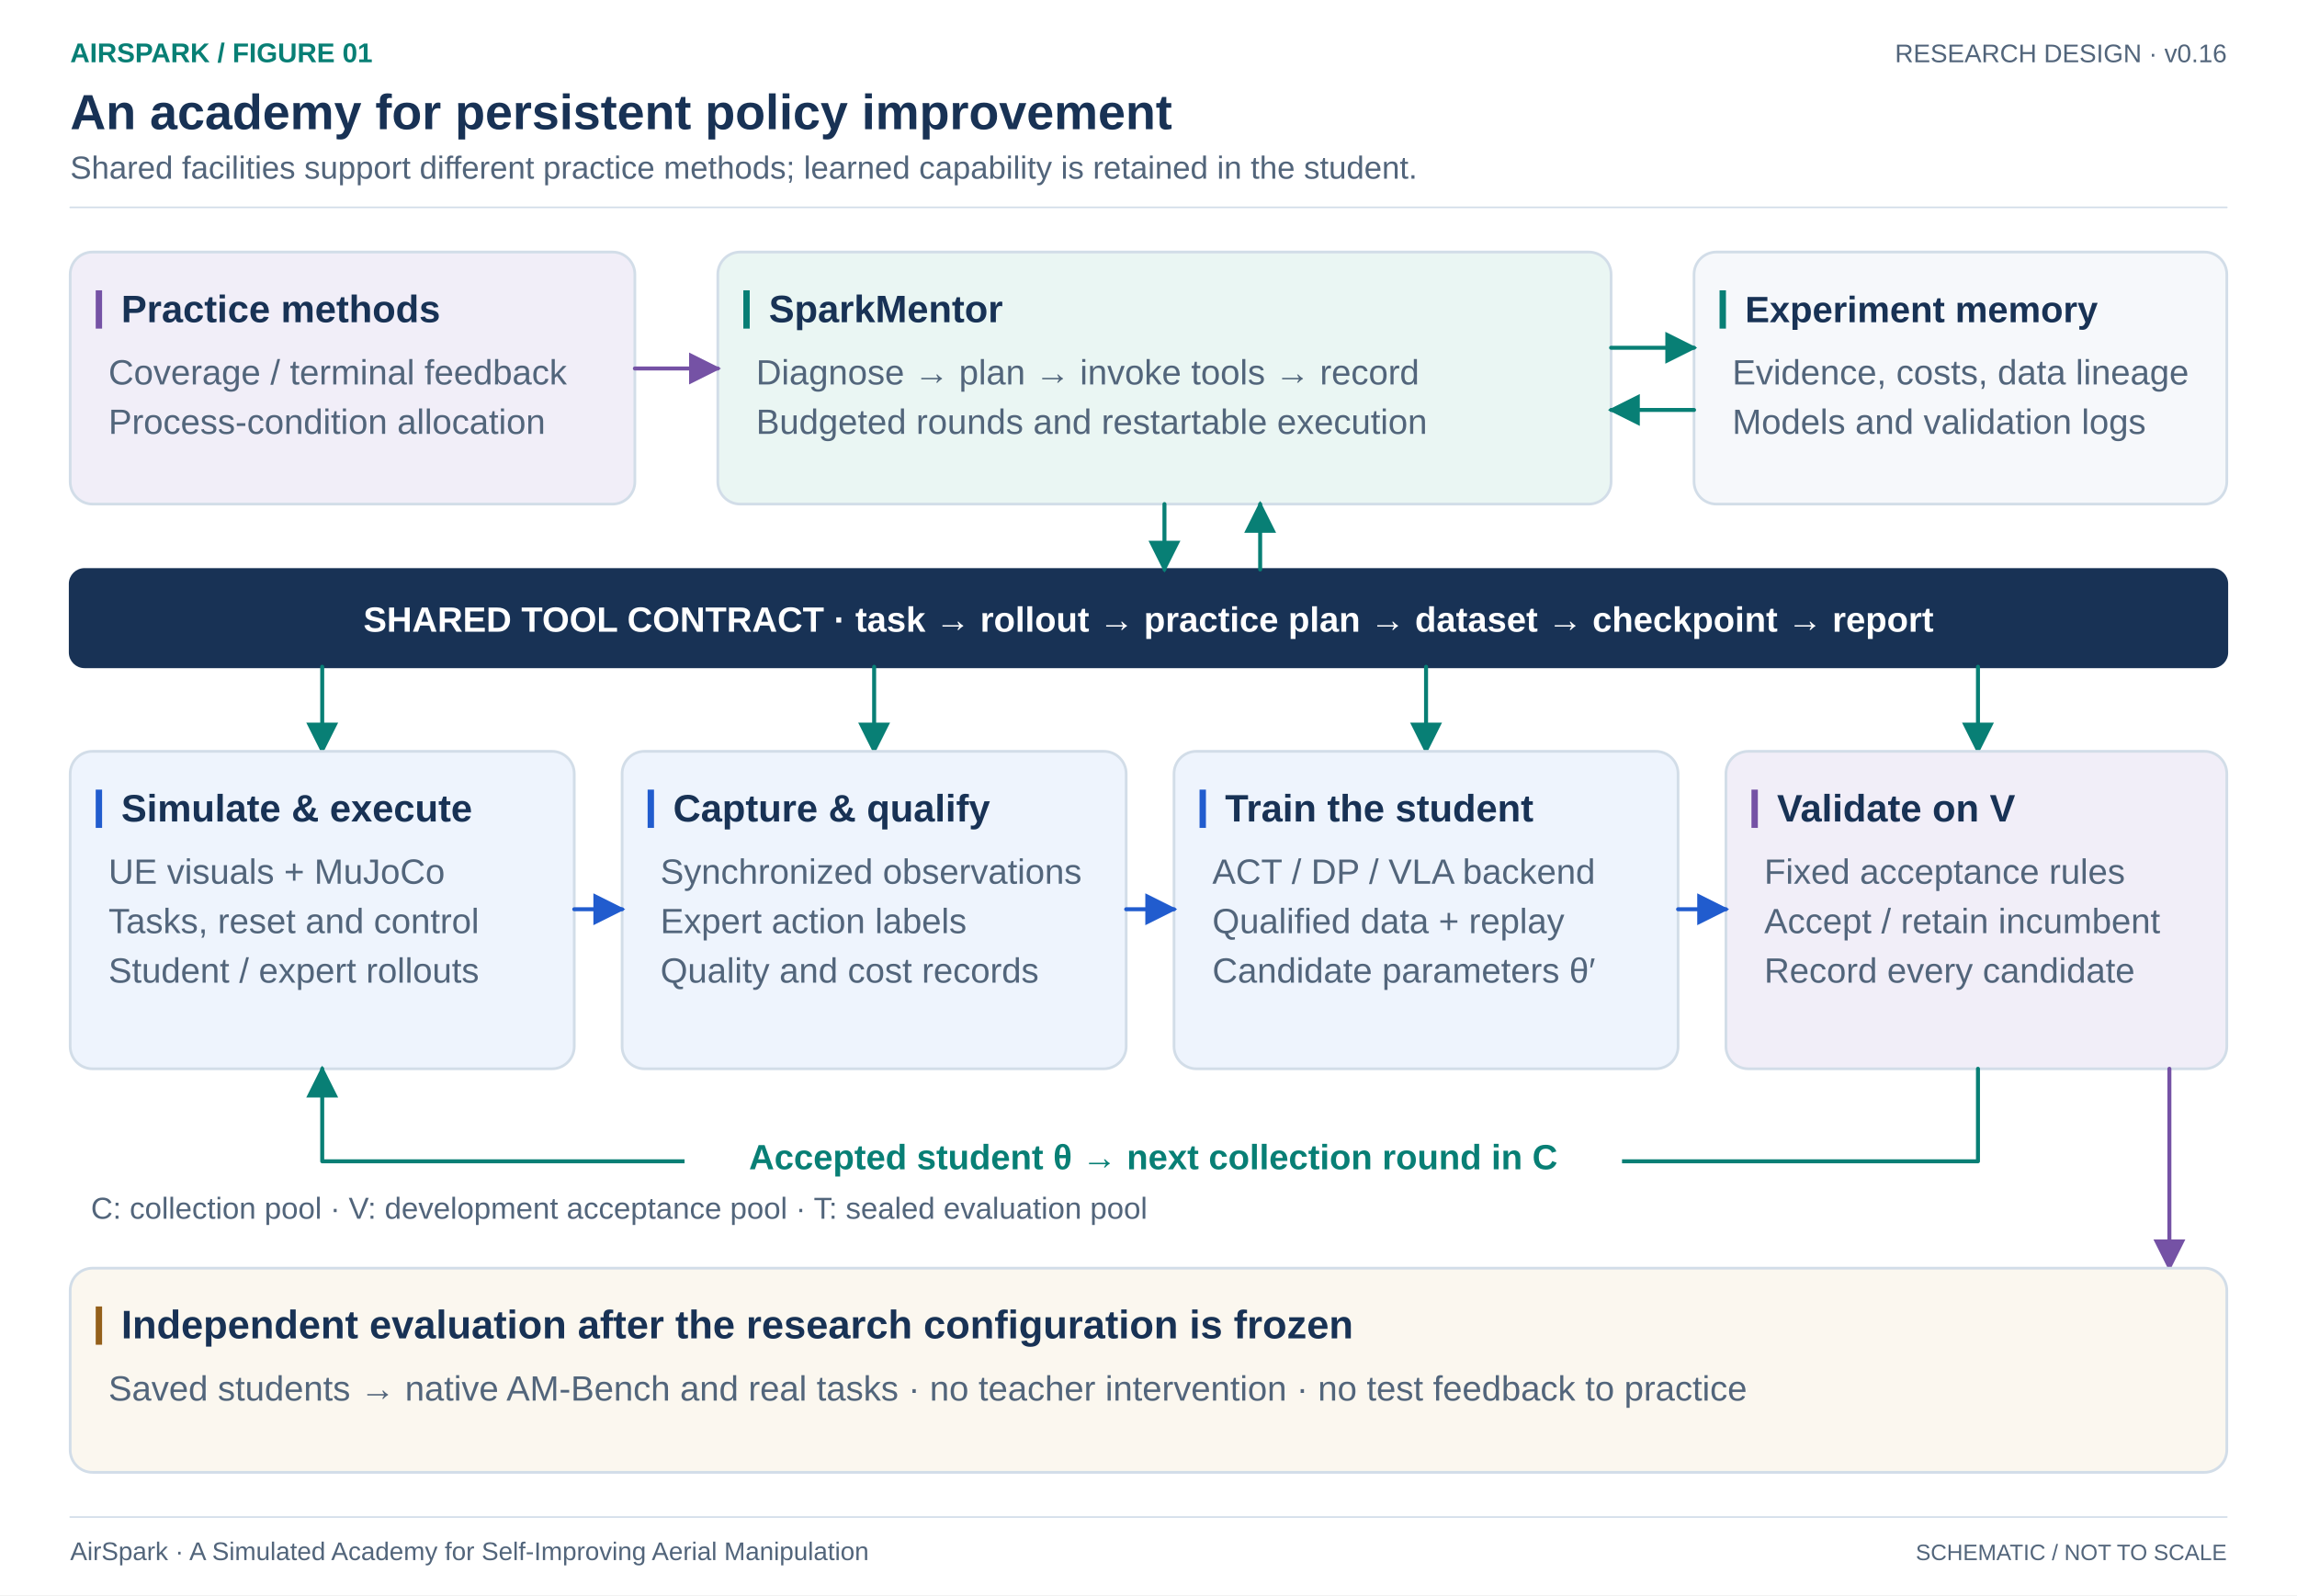
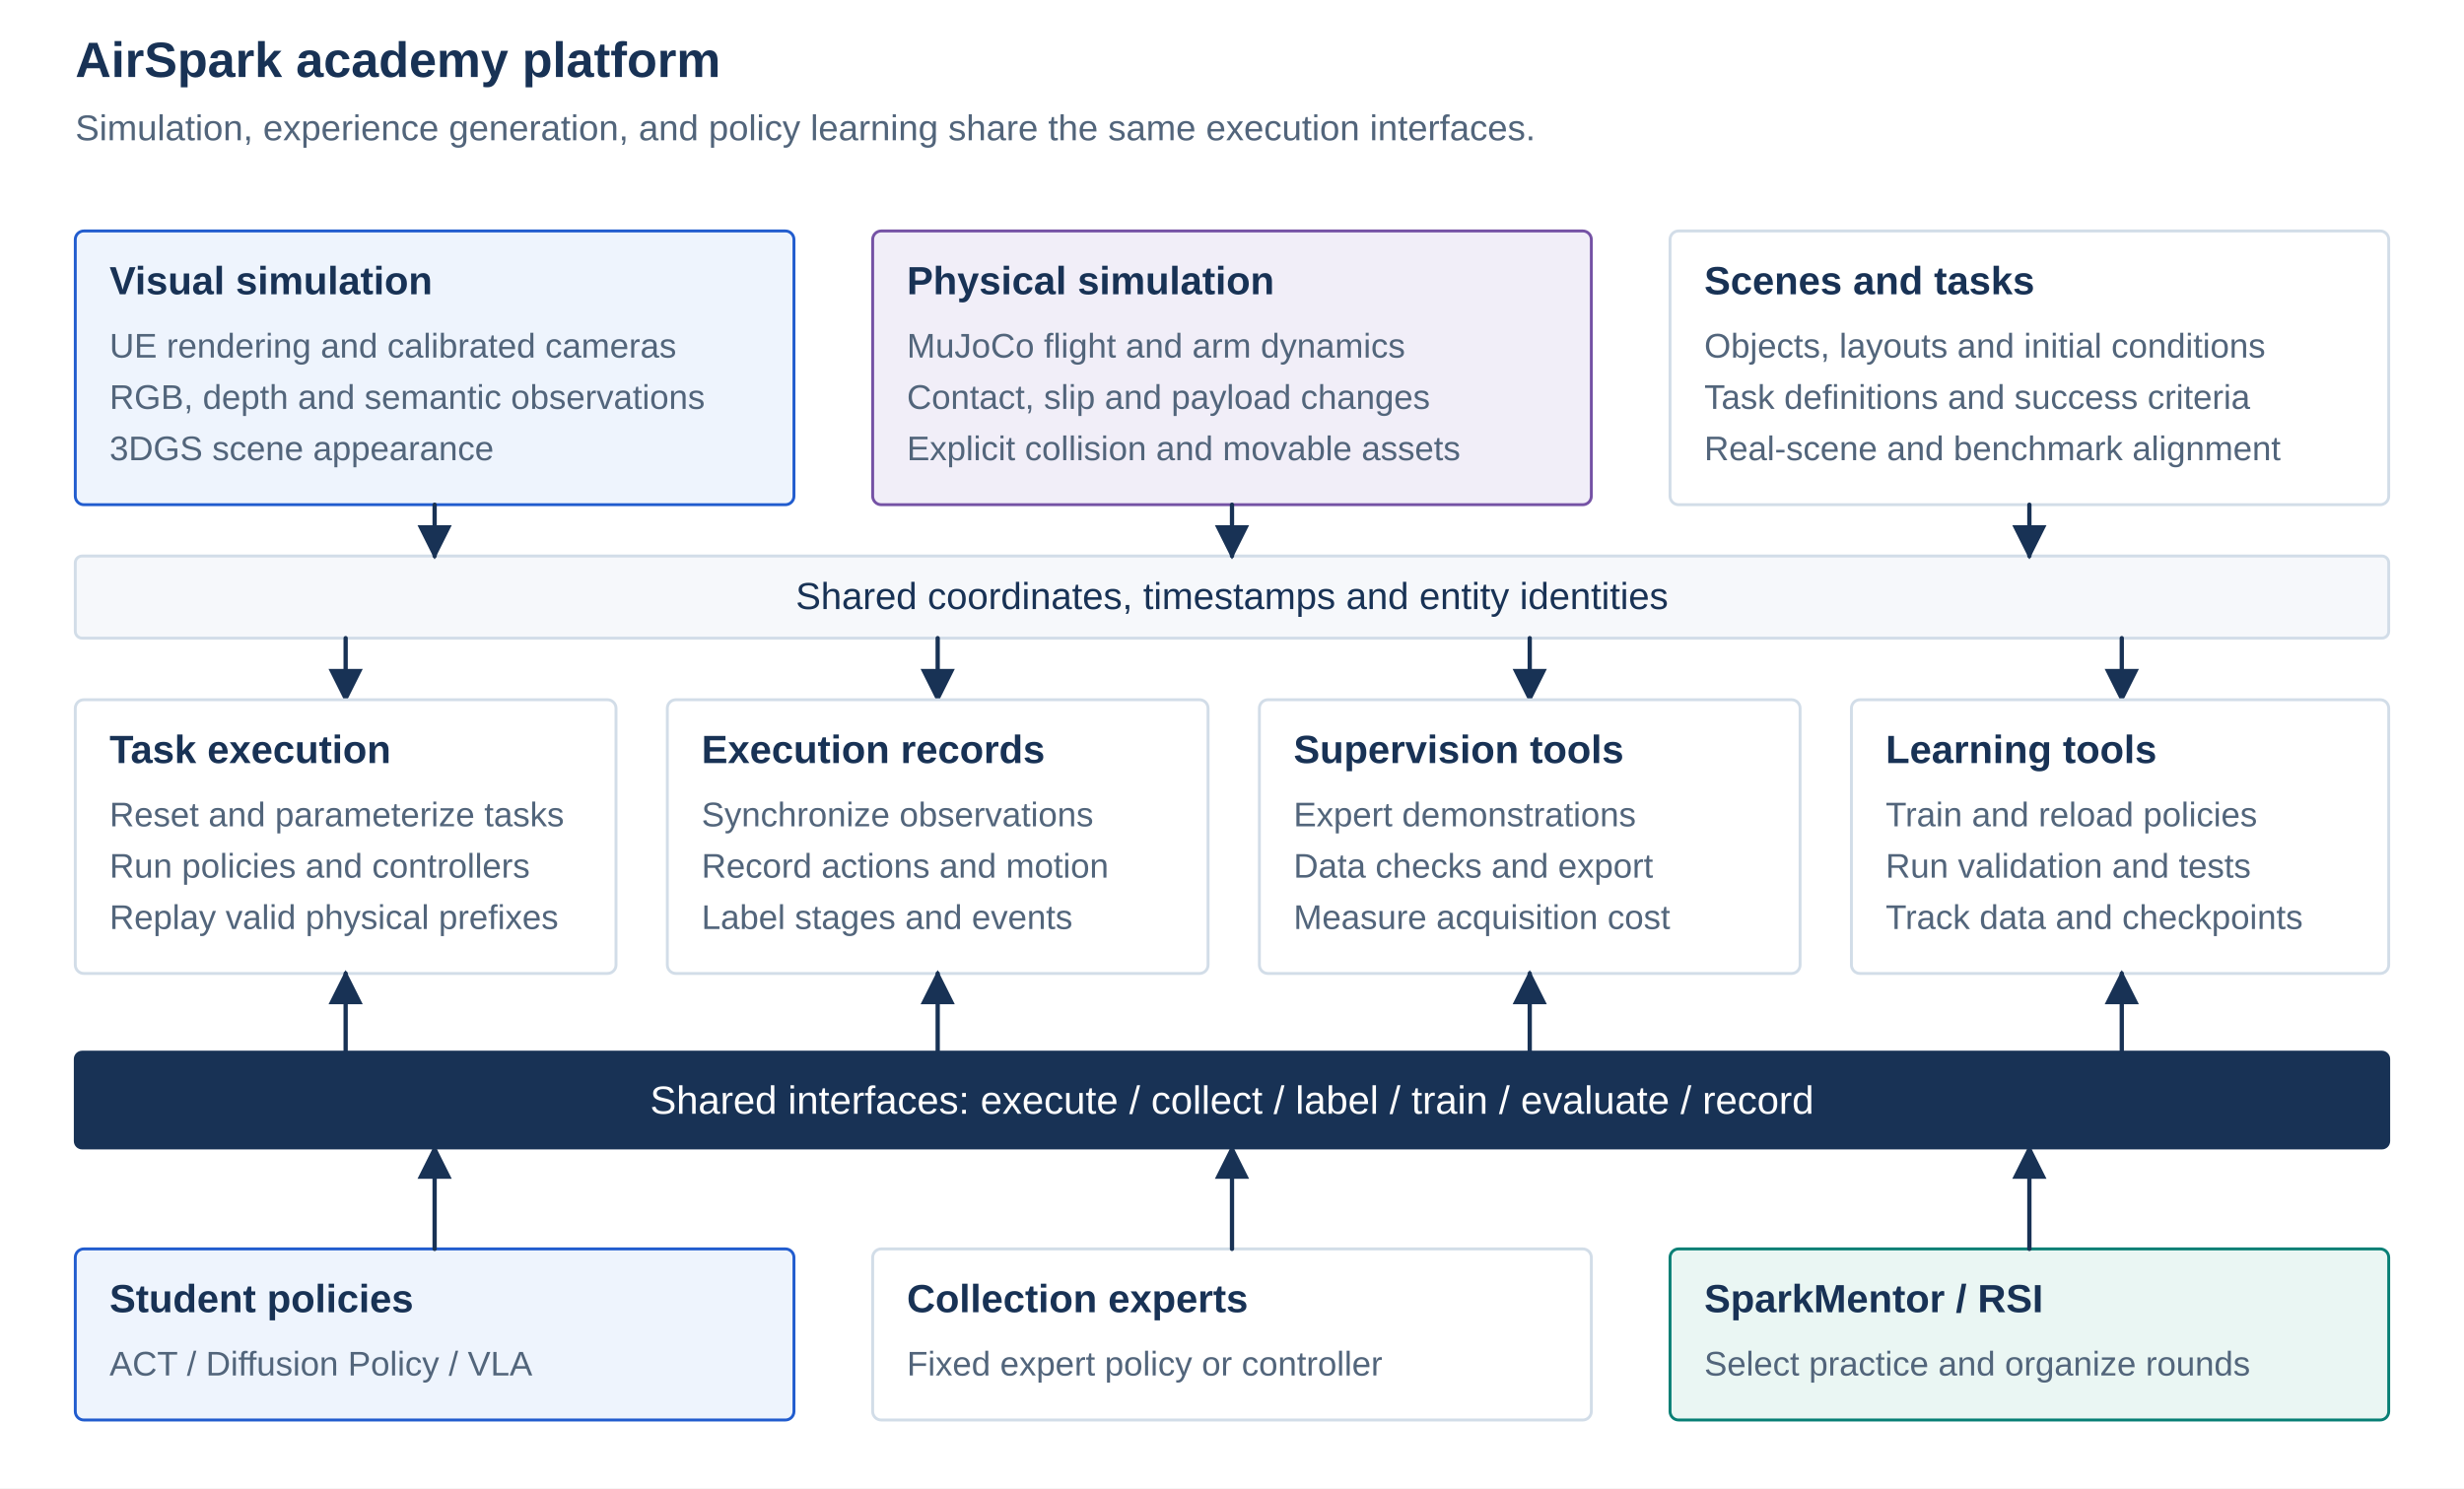
- <svg xmlns="http://www.w3.org/2000/svg" width="1440" height="1000" viewBox="0 0 1440 1000" role="img" aria-labelledby="title desc">
+ <svg xmlns="http://www.w3.org/2000/svg" width="1440" height="870" viewBox="0 0 1440 870" role="img" aria-labelledby="title desc">
  <defs>
    <marker id="arrow-ink" viewBox="0 0 10 10" refX="9" refY="5" markerWidth="8" markerHeight="8" orient="auto-start-reverse">
      <path d="M 0 0 L 10 5 L 0 10 z" fill="#183255" />
    </marker>
    <marker id="arrow-teal" viewBox="0 0 10 10" refX="9" refY="5" markerWidth="8" markerHeight="8" orient="auto-start-reverse">
      <path d="M 0 0 L 10 5 L 0 10 z" fill="#087f75" />
    </marker>
    <marker id="arrow-blue" viewBox="0 0 10 10" refX="9" refY="5" markerWidth="8" markerHeight="8" orient="auto-start-reverse">
      <path d="M 0 0 L 10 5 L 0 10 z" fill="#215cce" />
    </marker>
    <marker id="arrow-purple" viewBox="0 0 10 10" refX="9" refY="5" markerWidth="8" markerHeight="8" orient="auto-start-reverse">
      <path d="M 0 0 L 10 5 L 0 10 z" fill="#7552a5" />
    </marker>
    <marker id="arrow-amber" viewBox="0 0 10 10" refX="9" refY="5" markerWidth="8" markerHeight="8" orient="auto-start-reverse">
      <path d="M 0 0 L 10 5 L 0 10 z" fill="#94601b" />
    </marker>
  </defs>
  <g font-family="Arial, Helvetica, sans-serif">
    <rect width="1440" height="100%" fill="white" />
-     <text x="44" y="39" fill="#087f75" font-size="17" font-weight="700" text-anchor="start">AIRSPARK   /   FIGURE 01</text>
-     <text x="1396" y="39" fill="#52657b" font-size="16" font-weight="400" text-anchor="end">RESEARCH DESIGN  ·  v0.16</text>
-     <text x="44" y="81" fill="#183255" font-size="31" font-weight="700" text-anchor="start">An academy for persistent policy improvement</text>
-     <text x="44" y="112" fill="#52657b" font-size="20" font-weight="400" text-anchor="start">Shared facilities support different practice methods; learned capability is retained in the student.</text>
-     <path d="M44 130 H1396" fill="none" stroke="#d2dde8" stroke-width="1" stroke-linejoin="round" stroke-linecap="round" />
-     <rect x="44" y="158" width="354" height="158" rx="14" fill="#f1eef8" stroke="#d2dde8" stroke-width="1.7" />
-     <path d="M62 182 v24" stroke="#7552a5" stroke-width="4" />
-     <text x="76" y="202" fill="#183255" font-size="24" font-weight="700" text-anchor="start">Practice methods</text>
-     <text x="68" y="241" fill="#52657b" font-size="22" font-weight="400" text-anchor="start">Coverage / terminal feedback</text>
-     <text x="68" y="272" fill="#52657b" font-size="22" font-weight="400" text-anchor="start">Process-condition allocation</text>
-     <rect x="450" y="158" width="560" height="158" rx="14" fill="#eaf6f3" stroke="#d2dde8" stroke-width="1.7" />
-     <path d="M468 182 v24" stroke="#087f75" stroke-width="4" />
-     <text x="482" y="202" fill="#183255" font-size="24" font-weight="700" text-anchor="start">SparkMentor</text>
-     <text x="474" y="241" fill="#52657b" font-size="22" font-weight="400" text-anchor="start">Diagnose → plan → invoke tools → record</text>
-     <text x="474" y="272" fill="#52657b" font-size="22" font-weight="400" text-anchor="start">Budgeted rounds and restartable execution</text>
-     <rect x="1062" y="158" width="334" height="158" rx="14" fill="#f6f8fb" stroke="#d2dde8" stroke-width="1.7" />
-     <path d="M1080 182 v24" stroke="#087f75" stroke-width="4" />
-     <text x="1094" y="202" fill="#183255" font-size="23" font-weight="700" text-anchor="start">Experiment memory</text>
-     <text x="1086" y="241" fill="#52657b" font-size="22" font-weight="400" text-anchor="start">Evidence, costs, data lineage</text>
-     <text x="1086" y="272" fill="#52657b" font-size="22" font-weight="400" text-anchor="start">Models and validation logs</text>
-     <path d="M398 231 H450" fill="none" stroke="#7552a5" stroke-width="2.5" stroke-linejoin="round" stroke-linecap="round" marker-end="url(#arrow-purple)" />
-     <path d="M1010 218 H1062" fill="none" stroke="#087f75" stroke-width="2.5" stroke-linejoin="round" stroke-linecap="round" marker-end="url(#arrow-teal)" />
-     <path d="M1062 257 H1010" fill="none" stroke="#087f75" stroke-width="2.5" stroke-linejoin="round" stroke-linecap="round" marker-end="url(#arrow-teal)" />
-     <rect x="44" y="357" width="1352" height="61" rx="9" fill="#183255" stroke="#183255" stroke-width="1.7" />
-     <text x="720" y="396" fill="white" font-size="22" font-weight="600" text-anchor="middle">SHARED TOOL CONTRACT   ·   task → rollout → practice plan → dataset → checkpoint → report</text>
-     <path d="M730 316 V357" fill="none" stroke="#087f75" stroke-width="2.5" stroke-linejoin="round" stroke-linecap="round" marker-end="url(#arrow-teal)" />
-     <path d="M790 357 V316" fill="none" stroke="#087f75" stroke-width="2.5" stroke-linejoin="round" stroke-linecap="round" marker-end="url(#arrow-teal)" />
-     <path d="M202 418 V471" fill="none" stroke="#087f75" stroke-width="2.5" stroke-linejoin="round" stroke-linecap="round" marker-end="url(#arrow-teal)" />
-     <path d="M548 418 V471" fill="none" stroke="#087f75" stroke-width="2.5" stroke-linejoin="round" stroke-linecap="round" marker-end="url(#arrow-teal)" />
-     <path d="M894 418 V471" fill="none" stroke="#087f75" stroke-width="2.5" stroke-linejoin="round" stroke-linecap="round" marker-end="url(#arrow-teal)" />
-     <path d="M1240 418 V471" fill="none" stroke="#087f75" stroke-width="2.5" stroke-linejoin="round" stroke-linecap="round" marker-end="url(#arrow-teal)" />
-     <rect x="44" y="471" width="316" height="199" rx="14" fill="#eef4fd" stroke="#d2dde8" stroke-width="1.7" />
-     <path d="M62 495 v24" stroke="#215cce" stroke-width="4" />
-     <text x="76" y="515" fill="#183255" font-size="24" font-weight="700" text-anchor="start">Simulate &amp; execute</text>
-     <text x="68" y="554" fill="#52657b" font-size="22" font-weight="400" text-anchor="start">UE visuals + MuJoCo</text>
-     <text x="68" y="585" fill="#52657b" font-size="22" font-weight="400" text-anchor="start">Tasks, reset and control</text>
-     <text x="68" y="616" fill="#52657b" font-size="22" font-weight="400" text-anchor="start">Student / expert rollouts</text>
-     <rect x="390" y="471" width="316" height="199" rx="14" fill="#eef4fd" stroke="#d2dde8" stroke-width="1.7" />
-     <path d="M408 495 v24" stroke="#215cce" stroke-width="4" />
-     <text x="422" y="515" fill="#183255" font-size="24" font-weight="700" text-anchor="start">Capture &amp; qualify</text>
-     <text x="414" y="554" fill="#52657b" font-size="22" font-weight="400" text-anchor="start">Synchronized observations</text>
-     <text x="414" y="585" fill="#52657b" font-size="22" font-weight="400" text-anchor="start">Expert action labels</text>
-     <text x="414" y="616" fill="#52657b" font-size="22" font-weight="400" text-anchor="start">Quality and cost records</text>
-     <rect x="736" y="471" width="316" height="199" rx="14" fill="#eef4fd" stroke="#d2dde8" stroke-width="1.7" />
-     <path d="M754 495 v24" stroke="#215cce" stroke-width="4" />
-     <text x="768" y="515" fill="#183255" font-size="24" font-weight="700" text-anchor="start">Train the student</text>
-     <text x="760" y="554" fill="#52657b" font-size="22" font-weight="400" text-anchor="start">ACT / DP / VLA backend</text>
-     <text x="760" y="585" fill="#52657b" font-size="22" font-weight="400" text-anchor="start">Qualified data + replay</text>
-     <text x="760" y="616" fill="#52657b" font-size="22" font-weight="400" text-anchor="start">Candidate parameters θ′</text>
-     <rect x="1082" y="471" width="314" height="199" rx="14" fill="#f1eef8" stroke="#d2dde8" stroke-width="1.7" />
-     <path d="M1100 495 v24" stroke="#7552a5" stroke-width="4" />
-     <text x="1114" y="515" fill="#183255" font-size="24" font-weight="700" text-anchor="start">Validate on V</text>
-     <text x="1106" y="554" fill="#52657b" font-size="22" font-weight="400" text-anchor="start">Fixed acceptance rules</text>
-     <text x="1106" y="585" fill="#52657b" font-size="22" font-weight="400" text-anchor="start">Accept / retain incumbent</text>
-     <text x="1106" y="616" fill="#52657b" font-size="22" font-weight="400" text-anchor="start">Record every candidate</text>
-     <path d="M360 570 H390" fill="none" stroke="#215cce" stroke-width="2.5" stroke-linejoin="round" stroke-linecap="round" marker-end="url(#arrow-blue)" />
-     <path d="M706 570 H736" fill="none" stroke="#215cce" stroke-width="2.5" stroke-linejoin="round" stroke-linecap="round" marker-end="url(#arrow-blue)" />
-     <path d="M1052 570 H1082" fill="none" stroke="#215cce" stroke-width="2.5" stroke-linejoin="round" stroke-linecap="round" marker-end="url(#arrow-blue)" />
-     <path d="M1240 670 V728 H202 V670" fill="none" stroke="#087f75" stroke-width="2.5" stroke-linejoin="round" stroke-linecap="round" marker-end="url(#arrow-teal)" />
-     <rect x="430" y="704" width="586" height="44" rx="5" fill="white" stroke="white" stroke-width="1.7" />
-     <text x="723" y="733" fill="#087f75" font-size="22" font-weight="600" text-anchor="middle">Accepted student θ → next collection round in C</text>
-     <path d="M1360 670 V795" fill="none" stroke="#7552a5" stroke-width="2.5" stroke-linejoin="round" stroke-linecap="round" marker-end="url(#arrow-purple)" />
-     <rect x="44" y="795" width="1352" height="128" rx="14" fill="#fbf7ef" stroke="#d2dde8" stroke-width="1.7" />
-     <path d="M62 819 v24" stroke="#94601b" stroke-width="4" />
-     <text x="76" y="839" fill="#183255" font-size="25" font-weight="700" text-anchor="start">Independent evaluation after the research configuration is frozen</text>
-     <text x="68" y="878" fill="#52657b" font-size="22" font-weight="400" text-anchor="start">Saved students → native AM-Bench and real tasks · no teacher intervention · no test feedback to practice</text>
-     <text x="57" y="764" fill="#52657b" font-size="19" font-weight="400" text-anchor="start">C: collection pool   ·   V: development acceptance pool   ·   T: sealed evaluation pool</text>
-     <path d="M44 951 H1396" fill="none" stroke="#d2dde8" stroke-width="1" stroke-linejoin="round" stroke-linecap="round" />
-     <text x="44" y="978" fill="#52657b" font-size="16" font-weight="400" text-anchor="start">AirSpark  ·  A Simulated Academy for Self-Improving Aerial Manipulation</text>
-     <text x="1396" y="978" fill="#52657b" font-size="14" font-weight="400" text-anchor="end">SCHEMATIC / NOT TO SCALE</text>
+     <text x="44" y="45" fill="#183255" font-size="29" font-weight="700" text-anchor="start">AirSpark academy platform</text>
+     <text x="44" y="82" fill="#52657b" font-size="21" font-weight="400" text-anchor="start">Simulation, experience generation, and policy learning share the same execution interfaces.</text>
+     <rect x="44" y="135" width="420" height="160" rx="5" fill="#eef4fd" stroke="#215cce" stroke-width="1.7" />
+     <text x="64" y="172" fill="#183255" font-size="23" font-weight="600" text-anchor="start">Visual simulation</text>
+     <text x="64" y="209" fill="#52657b" font-size="20" font-weight="400" text-anchor="start">UE rendering and calibrated cameras</text>
+     <text x="64" y="239" fill="#52657b" font-size="20" font-weight="400" text-anchor="start">RGB, depth and semantic observations</text>
+     <text x="64" y="269" fill="#52657b" font-size="20" font-weight="400" text-anchor="start">3DGS scene appearance</text>
+     <rect x="510" y="135" width="420" height="160" rx="5" fill="#f1eef8" stroke="#7552a5" stroke-width="1.7" />
+     <text x="530" y="172" fill="#183255" font-size="23" font-weight="600" text-anchor="start">Physical simulation</text>
+     <text x="530" y="209" fill="#52657b" font-size="20" font-weight="400" text-anchor="start">MuJoCo flight and arm dynamics</text>
+     <text x="530" y="239" fill="#52657b" font-size="20" font-weight="400" text-anchor="start">Contact, slip and payload changes</text>
+     <text x="530" y="269" fill="#52657b" font-size="20" font-weight="400" text-anchor="start">Explicit collision and movable assets</text>
+     <rect x="976" y="135" width="420" height="160" rx="5" fill="white" stroke="#d2dde8" stroke-width="1.7" />
+     <text x="996" y="172" fill="#183255" font-size="23" font-weight="600" text-anchor="start">Scenes and tasks</text>
+     <text x="996" y="209" fill="#52657b" font-size="20" font-weight="400" text-anchor="start">Objects, layouts and initial conditions</text>
+     <text x="996" y="239" fill="#52657b" font-size="20" font-weight="400" text-anchor="start">Task definitions and success criteria</text>
+     <text x="996" y="269" fill="#52657b" font-size="20" font-weight="400" text-anchor="start">Real-scene and benchmark alignment</text>
+     <rect x="44" y="325" width="1352" height="48" rx="4" fill="#f6f8fb" stroke="#d2dde8" stroke-width="1.7" />
+     <text x="720" y="356" fill="#183255" font-size="22" font-weight="500" text-anchor="middle">Shared coordinates, timestamps and entity identities</text>
+     <path d="M254 295 V325" fill="none" stroke="#183255" stroke-width="2.5" stroke-linejoin="round" stroke-linecap="round" marker-end="url(#arrow-ink)" />
+     <path d="M720 295 V325" fill="none" stroke="#183255" stroke-width="2.5" stroke-linejoin="round" stroke-linecap="round" marker-end="url(#arrow-ink)" />
+     <path d="M1186 295 V325" fill="none" stroke="#183255" stroke-width="2.5" stroke-linejoin="round" stroke-linecap="round" marker-end="url(#arrow-ink)" />
+     <path d="M202 373 V409" fill="none" stroke="#183255" stroke-width="2.5" stroke-linejoin="round" stroke-linecap="round" marker-end="url(#arrow-ink)" />
+     <path d="M548 373 V409" fill="none" stroke="#183255" stroke-width="2.5" stroke-linejoin="round" stroke-linecap="round" marker-end="url(#arrow-ink)" />
+     <path d="M894 373 V409" fill="none" stroke="#183255" stroke-width="2.5" stroke-linejoin="round" stroke-linecap="round" marker-end="url(#arrow-ink)" />
+     <path d="M1240 373 V409" fill="none" stroke="#183255" stroke-width="2.5" stroke-linejoin="round" stroke-linecap="round" marker-end="url(#arrow-ink)" />
+     <rect x="44" y="409" width="316" height="160" rx="5" fill="white" stroke="#d2dde8" stroke-width="1.7" />
+     <text x="64" y="446" fill="#183255" font-size="23" font-weight="600" text-anchor="start">Task execution</text>
+     <text x="64" y="483" fill="#52657b" font-size="20" font-weight="400" text-anchor="start">Reset and parameterize tasks</text>
+     <text x="64" y="513" fill="#52657b" font-size="20" font-weight="400" text-anchor="start">Run policies and controllers</text>
+     <text x="64" y="543" fill="#52657b" font-size="20" font-weight="400" text-anchor="start">Replay valid physical prefixes</text>
+     <rect x="390" y="409" width="316" height="160" rx="5" fill="white" stroke="#d2dde8" stroke-width="1.7" />
+     <text x="410" y="446" fill="#183255" font-size="23" font-weight="600" text-anchor="start">Execution records</text>
+     <text x="410" y="483" fill="#52657b" font-size="20" font-weight="400" text-anchor="start">Synchronize observations</text>
+     <text x="410" y="513" fill="#52657b" font-size="20" font-weight="400" text-anchor="start">Record actions and motion</text>
+     <text x="410" y="543" fill="#52657b" font-size="20" font-weight="400" text-anchor="start">Label stages and events</text>
+     <rect x="736" y="409" width="316" height="160" rx="5" fill="white" stroke="#d2dde8" stroke-width="1.7" />
+     <text x="756" y="446" fill="#183255" font-size="23" font-weight="600" text-anchor="start">Supervision tools</text>
+     <text x="756" y="483" fill="#52657b" font-size="20" font-weight="400" text-anchor="start">Expert demonstrations</text>
+     <text x="756" y="513" fill="#52657b" font-size="20" font-weight="400" text-anchor="start">Data checks and export</text>
+     <text x="756" y="543" fill="#52657b" font-size="20" font-weight="400" text-anchor="start">Measure acquisition cost</text>
+     <rect x="1082" y="409" width="314" height="160" rx="5" fill="white" stroke="#d2dde8" stroke-width="1.7" />
+     <text x="1102" y="446" fill="#183255" font-size="23" font-weight="600" text-anchor="start">Learning tools</text>
+     <text x="1102" y="483" fill="#52657b" font-size="20" font-weight="400" text-anchor="start">Train and reload policies</text>
+     <text x="1102" y="513" fill="#52657b" font-size="20" font-weight="400" text-anchor="start">Run validation and tests</text>
+     <text x="1102" y="543" fill="#52657b" font-size="20" font-weight="400" text-anchor="start">Track data and checkpoints</text>
+     <rect x="44" y="615" width="1352" height="56" rx="4" fill="#183255" stroke="#183255" stroke-width="1.7" />
+     <text x="720" y="651" fill="white" font-size="23" font-weight="500" text-anchor="middle">Shared interfaces: execute / collect / label / train / evaluate / record</text>
+     <path d="M202 615 V569" fill="none" stroke="#183255" stroke-width="2.5" stroke-linejoin="round" stroke-linecap="round" marker-end="url(#arrow-ink)" />
+     <path d="M548 615 V569" fill="none" stroke="#183255" stroke-width="2.5" stroke-linejoin="round" stroke-linecap="round" marker-end="url(#arrow-ink)" />
+     <path d="M894 615 V569" fill="none" stroke="#183255" stroke-width="2.5" stroke-linejoin="round" stroke-linecap="round" marker-end="url(#arrow-ink)" />
+     <path d="M1240 615 V569" fill="none" stroke="#183255" stroke-width="2.5" stroke-linejoin="round" stroke-linecap="round" marker-end="url(#arrow-ink)" />
+     <rect x="44" y="730" width="420" height="100" rx="5" fill="#eef4fd" stroke="#215cce" stroke-width="1.7" />
+     <text x="64" y="767" fill="#183255" font-size="23" font-weight="600" text-anchor="start">Student policies</text>
+     <text x="64" y="804" fill="#52657b" font-size="20" font-weight="400" text-anchor="start">ACT / Diffusion Policy / VLA</text>
+     <rect x="510" y="730" width="420" height="100" rx="5" fill="white" stroke="#d2dde8" stroke-width="1.7" />
+     <text x="530" y="767" fill="#183255" font-size="23" font-weight="600" text-anchor="start">Collection experts</text>
+     <text x="530" y="804" fill="#52657b" font-size="20" font-weight="400" text-anchor="start">Fixed expert policy or controller</text>
+     <rect x="976" y="730" width="420" height="100" rx="5" fill="#eaf6f3" stroke="#087f75" stroke-width="1.7" />
+     <text x="996" y="767" fill="#183255" font-size="23" font-weight="600" text-anchor="start">SparkMentor / RSI</text>
+     <text x="996" y="804" fill="#52657b" font-size="20" font-weight="400" text-anchor="start">Select practice and organize rounds</text>
+     <path d="M254 730 V671" fill="none" stroke="#183255" stroke-width="2.5" stroke-linejoin="round" stroke-linecap="round" marker-end="url(#arrow-ink)" />
+     <path d="M720 730 V671" fill="none" stroke="#183255" stroke-width="2.5" stroke-linejoin="round" stroke-linecap="round" marker-end="url(#arrow-ink)" />
+     <path d="M1186 730 V671" fill="none" stroke="#183255" stroke-width="2.5" stroke-linejoin="round" stroke-linecap="round" marker-end="url(#arrow-ink)" />
  </g>
</svg>
